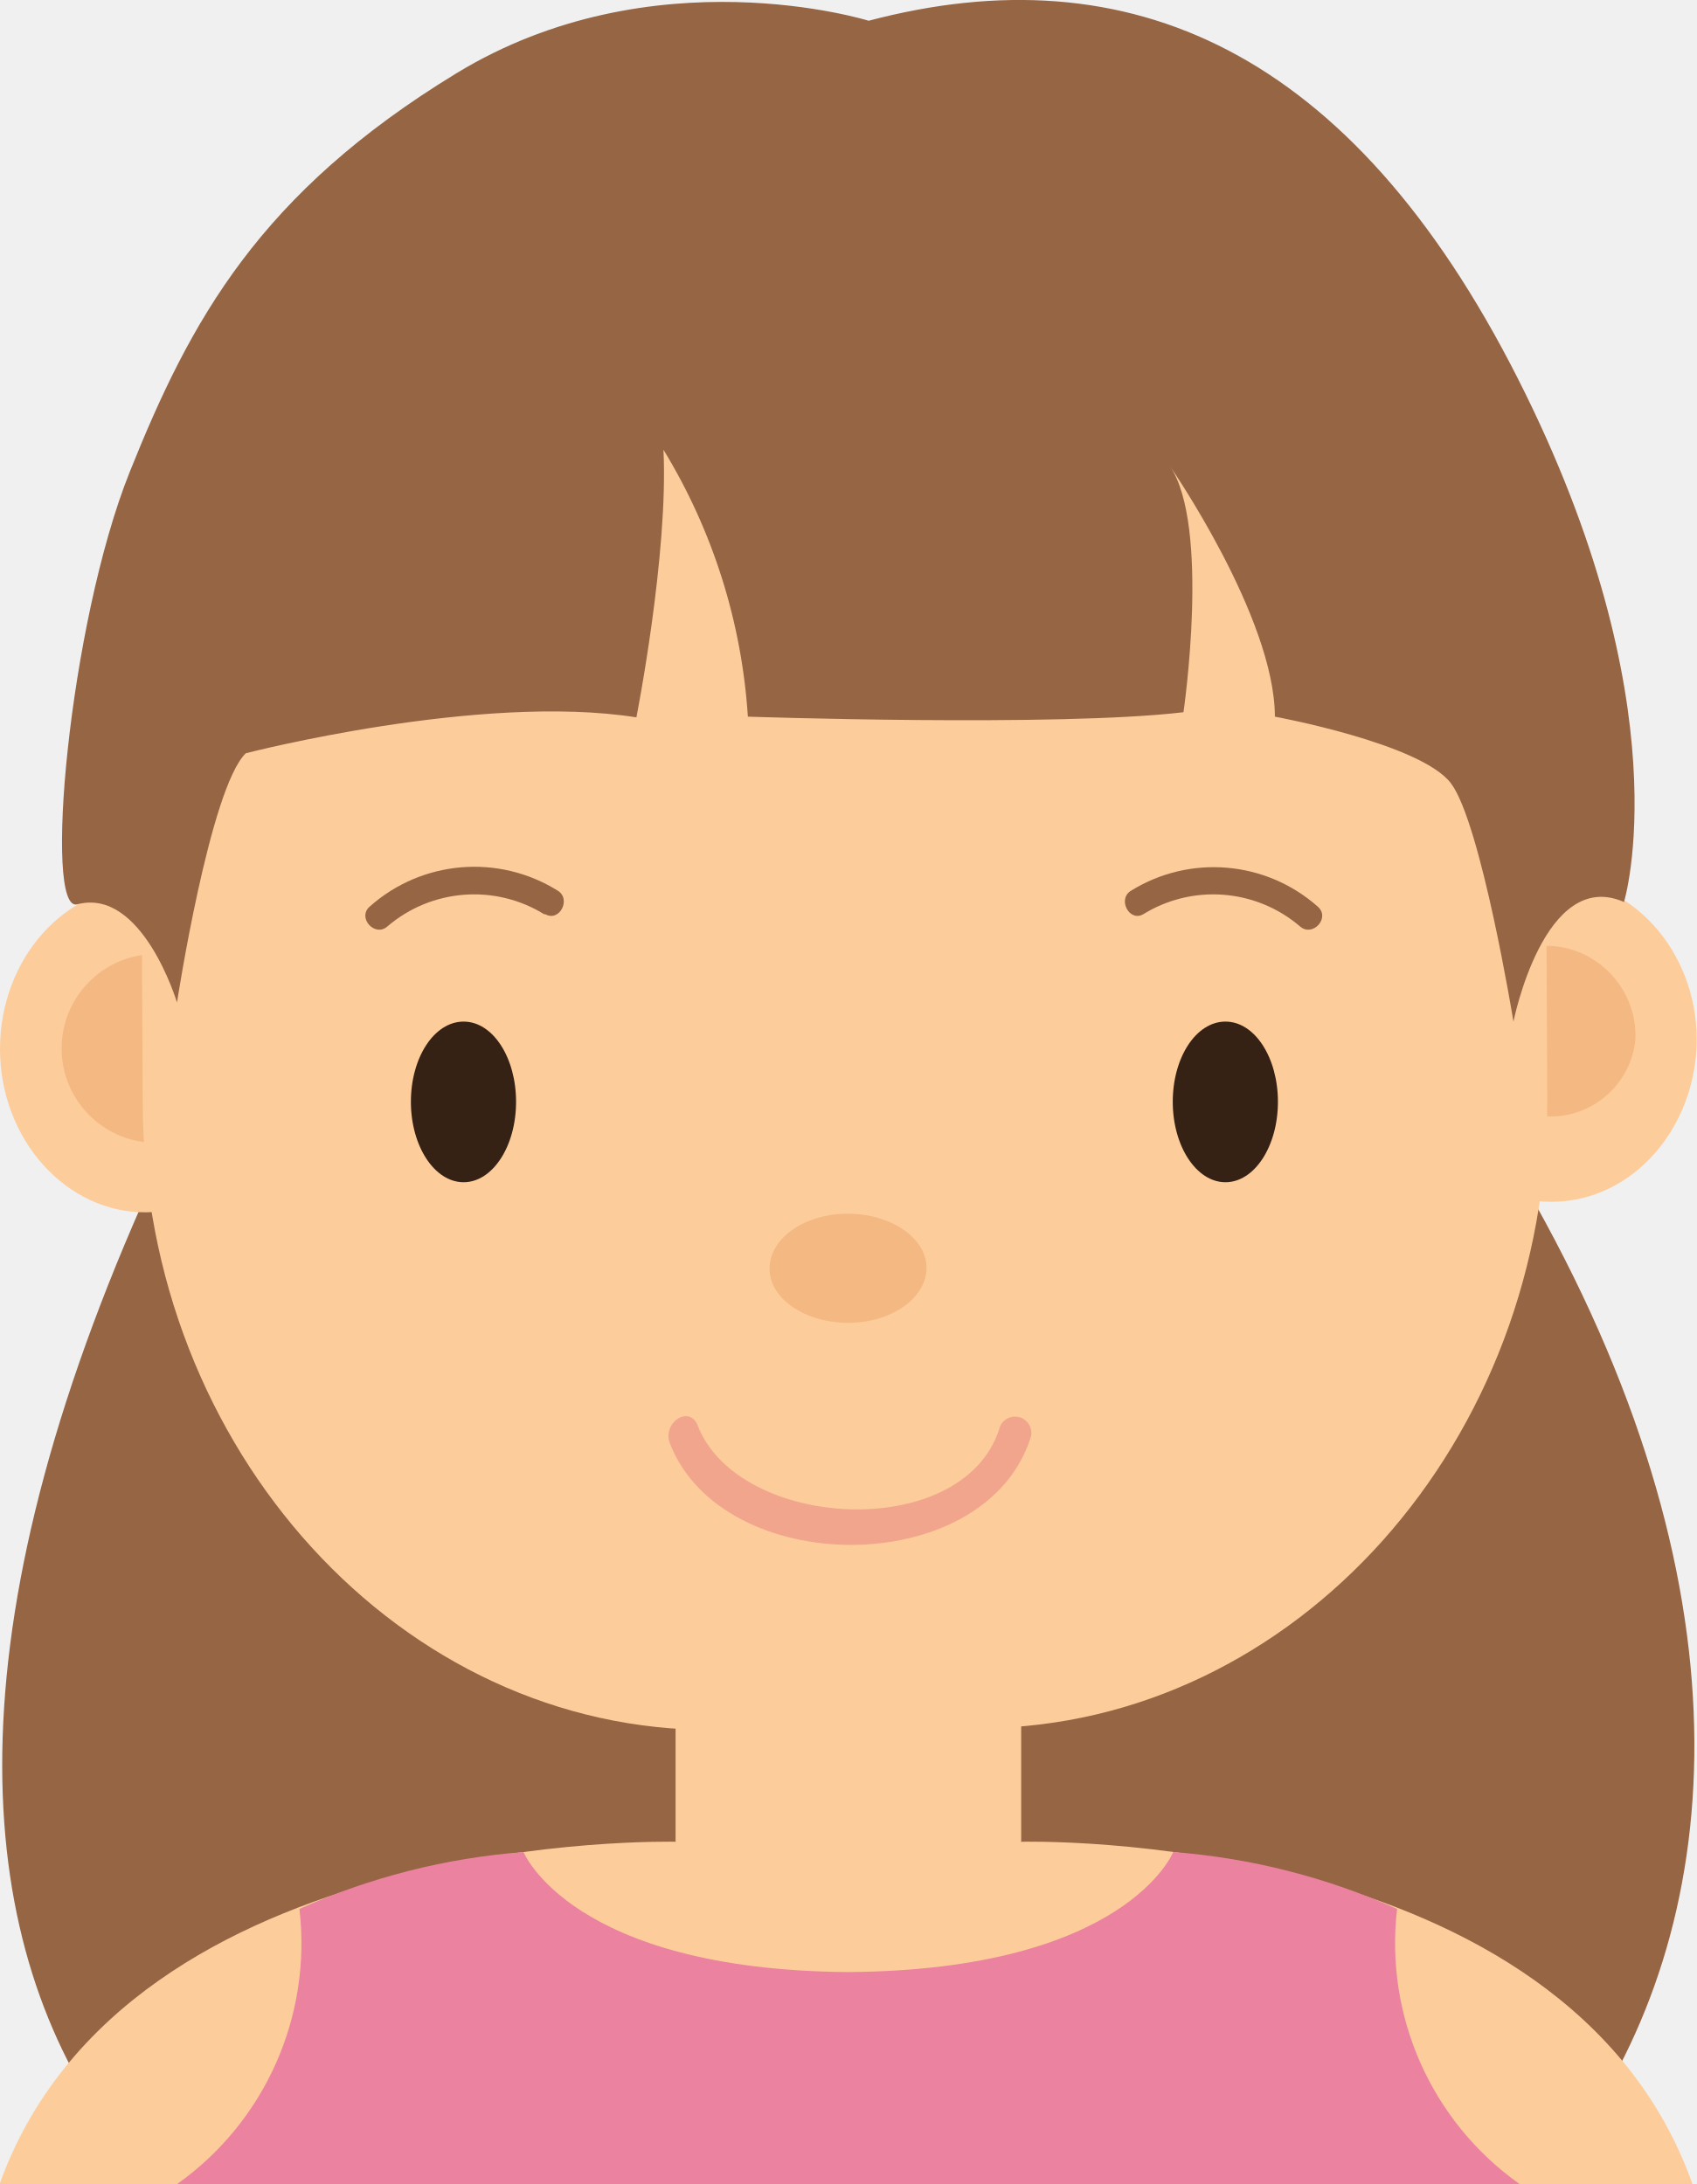
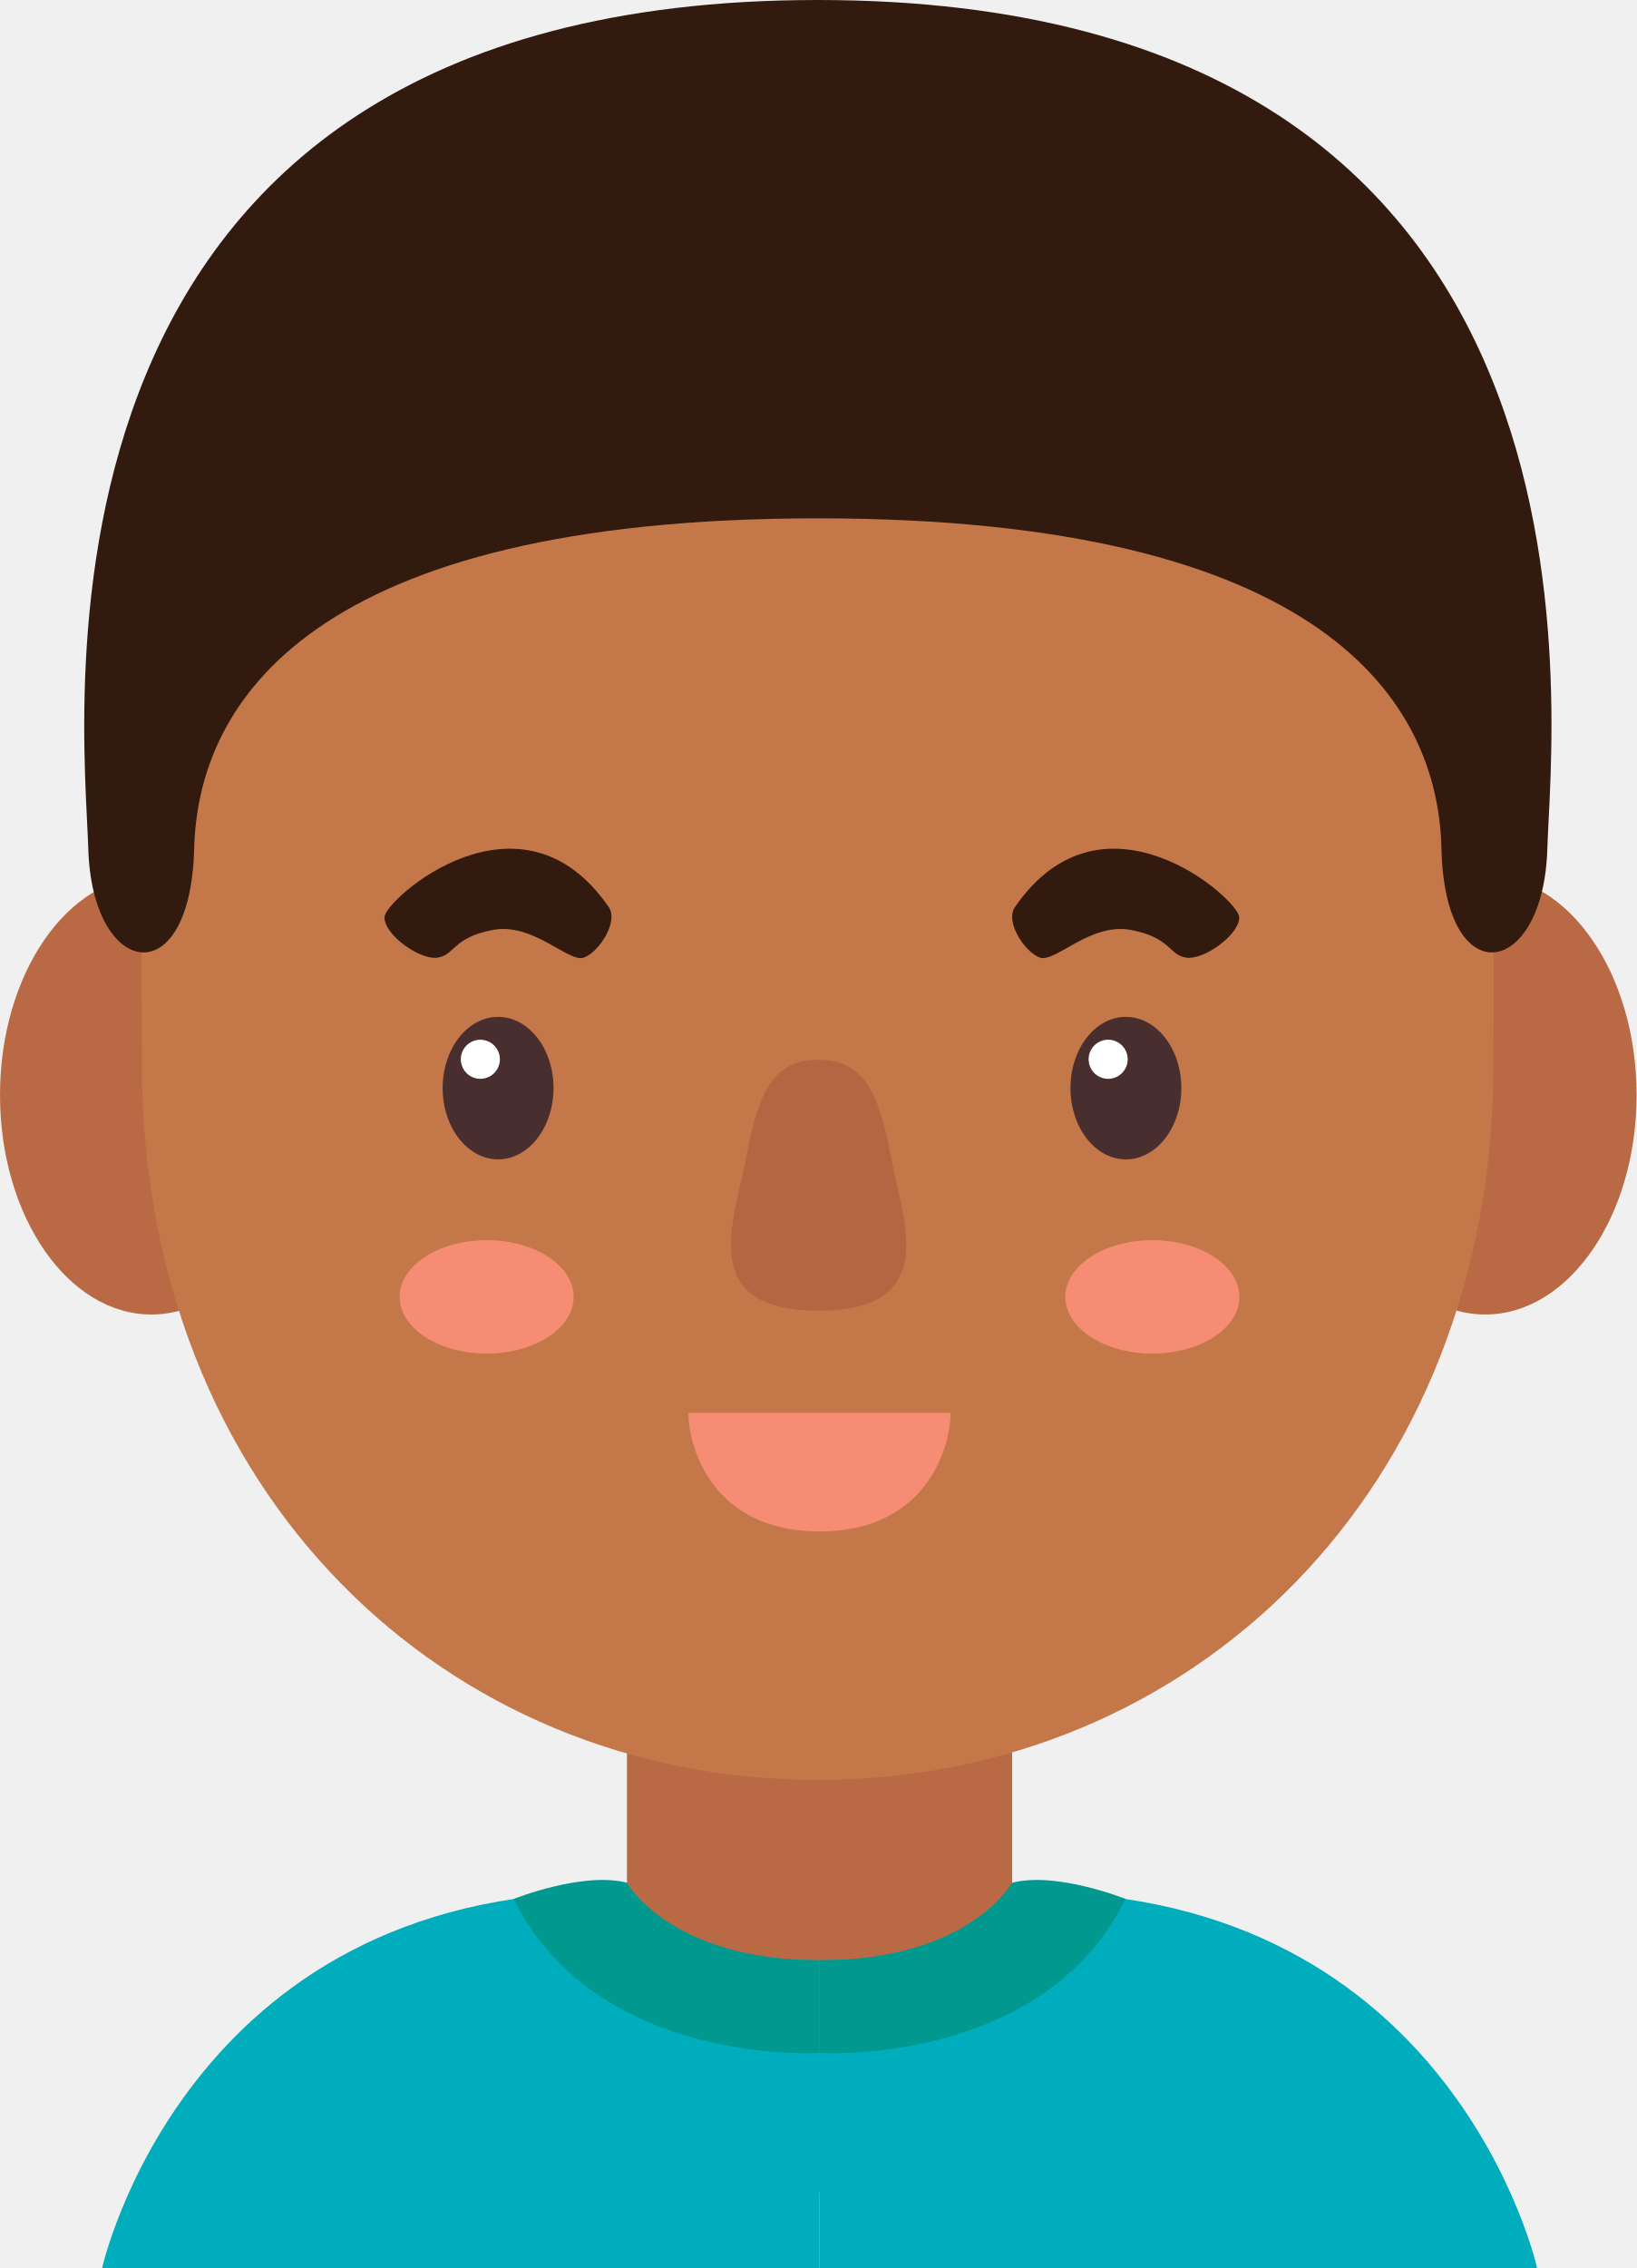
- <svg xmlns="http://www.w3.org/2000/svg" viewBox="0 0 72.76 93.68">
+ <svg xmlns="http://www.w3.org/2000/svg" viewBox="0 0 118.08 163.6">
  <defs>
-     <style>.cls-1{fill:#966544;}.cls-2{fill:#fdcc9b;}.cls-3{fill:#f4b882;}.cls-4{fill:#352215;}.cls-5{fill:#f1a58d;}.cls-6{fill:#eb82a0;}</style>
+     <style>.cls-1{fill:#b96a44;}.cls-2{fill:#c4784a;}.cls-3{fill:#321a0e;}.cls-4{fill:#482e2e;}.cls-5{fill:#fff;}.cls-6{fill:#f58c73;}.cls-7{fill:#b36641;}.cls-8{fill:#00adbc;}.cls-9{fill:#00988f;}</style>
  </defs>
  <g id="Layer_2" data-name="Layer 2">
    <g id="OBJECTS">
-       <path class="cls-1" d="M65.82,51.61a93.76,93.76,0,0,1-4.36-8.81c-.69.83-1.38,1.2-2,.79A53.43,53.43,0,0,1,57.12,52c-1.17,3.08-17,7.13-28.21,10.32,0-.21.05-.44.06-.65C26.19,58.73,15.9,57.12,14,52a55,55,0,0,1-2.41-8.52c-.55.54-1.23.27-1.92-.47-1.05,2.67-2.24,5.57-3.57,8.61C-2.33,70.73-1.09,83.5,4.92,91.67c1.78-.84,54.28-3.56,62.53.21C74,82.74,75.33,68.62,65.82,51.61Z" />
-       <rect class="cls-2" x="28.97" y="70.6" width="14.82" height="16.71" />
-       <path class="cls-2" d="M12.53,45c0,3.83-2.77,6.95-6.23,7S0,48.86,0,45s2.77-7,6.23-7S12.51,41.12,12.53,45Z" />
-       <path class="cls-3" d="M9.9,45A3.86,3.86,0,0,1,6.29,49a4.05,4.05,0,0,1,0-8.06A3.84,3.84,0,0,1,9.9,45Z" />
-       <path class="cls-2" d="M72.76,44.55c0,3.84-2.77,7-6.23,7s-6.28-3.06-6.3-6.89,2.76-7,6.22-7S72.73,40.72,72.76,44.55Z" />
-       <path class="cls-3" d="M70.13,44.57a3.66,3.66,0,1,1-3.66-4A3.87,3.87,0,0,1,70.13,44.57Z" />
-       <path class="cls-2" d="M66.35,47c.08,14.83-10.82,27-24.21,27.13l-11.53.07c-13.39.09-24.41-12-24.49-26.81L6.06,35.81C6,21,16.87,8.77,30.26,8.68L41.79,8.6c13.4-.08,24.42,12,24.5,26.82Z" />
-       <path class="cls-3" d="M39.73,54.38c0,1.29-1.48,2.35-3.33,2.36S33,55.72,33,54.42s1.48-2.35,3.33-2.36S39.73,53.09,39.73,54.38Z" />
-       <path class="cls-4" d="M54.8,47.26c0,1.9-1,3.45-2.25,3.45s-2.26-1.55-2.26-3.45,1-3.44,2.26-3.44S54.8,45.37,54.8,47.26Z" />
-       <path class="cls-4" d="M22.13,47.26c0,1.9-1,3.45-2.25,3.45s-2.26-1.55-2.26-3.45,1-3.44,2.26-3.44S22.13,45.37,22.13,47.26Z" />
-       <path class="cls-5" d="M28.73,61.92c2.26,5.79,13.42,5.86,15.44-.18a.7.7,0,1,0-1.33-.41c-1.62,4.85-11.17,4.3-12.92-.18-.35-.91-1.54-.13-1.19.77Z" />
-       <path class="cls-2" d="M43.79,79c-1.29,2.36-4.54,7.43-7.72,7.36-3-.08-5.89-5.15-7.1-7.36,0,0-23.55-.6-29,14.72H72.59C67.17,78.36,43.79,79,43.79,79Z" />
-       <path class="cls-1" d="M49,39.23a5.72,5.72,0,0,1,6.75.51c.54.47,1.31-.37.76-.85a6.73,6.73,0,0,0-8-.69c-.62.36-.07,1.39.54,1Z" />
-       <path class="cls-1" d="M23.36,39.23a5.72,5.72,0,0,0-6.75.51c-.53.47-1.3-.37-.76-.85a6.75,6.75,0,0,1,8.06-.69c.61.36.07,1.39-.55,1Z" />
-       <path class="cls-6" d="M59.91,81.88a28.92,28.92,0,0,0-9.6-2.44s-2,5.06-13.93,5.15c-11.9-.09-13.93-5.15-13.93-5.15a29,29,0,0,0-9.61,2.44A12.67,12.67,0,0,1,7.6,93.68H65.16A12.66,12.66,0,0,1,59.91,81.88Z" />
-       <path class="cls-1" d="M7.59,43S9,33.81,10.54,32.31c0,0,10.05-2.6,16.75-1.54,0,0,1.38-7,1.16-11.48a25.08,25.08,0,0,1,3.62,11.45s13.27.45,18.68-.19c0,0,1.17-8-.59-10.57,0,0,4.5,6.5,4.51,10.76,0,0,6.26,1.15,7.55,2.86S64.9,43.82,64.9,43.82s1.32-6.63,4.74-5.13c0,0,2.58-8.38-4.56-22.47S48.42-2.06,37.25.89C37.25.89,28-2,19.56,3.15s-11.39,10.58-14,17.1S1.85,39.18,3.31,38.79C6.1,38.05,7.59,43,7.59,43Z" />
+       <rect class="cls-1" x="45.24" y="114.84" width="27.79" height="43.3" />
+       <ellipse class="cls-1" cx="10.92" cy="78.99" rx="10.92" ry="15.83" />
+       <ellipse class="cls-1" cx="107.17" cy="78.99" rx="10.92" ry="15.83" />
+       <path class="cls-2" d="M59,18.86c-51.31,0-48.76,26.93-48.76,57.86S32.11,128.39,59,128.39s48.76-20.74,48.76-51.67S110.35,18.86,59,18.86Z" />
+       <path class="cls-3" d="M73.23,65.44c-.73,1.06.73,3.27,1.82,3.64s3.64-2.55,6.55-2,2.73,1.82,4,2,3.82-1.64,3.82-2.91S79.6,56.16,73.23,65.44Z" />
+       <path class="cls-4" d="M85.24,78.49c0,2.84-1.79,5.14-4,5.14s-4-2.3-4-5.14,1.79-5.14,4-5.14S85.24,75.65,85.24,78.49Z" />
+       <path class="cls-5" d="M81.37,76.45A1.41,1.41,0,1,1,80,75,1.41,1.41,0,0,1,81.37,76.45Z" />
+       <path class="cls-3" d="M43.93,65.44c.72,1.06-.73,3.27-1.82,3.64s-3.64-2.55-6.55-2-2.73,1.82-4,2-3.82-1.64-3.82-2.91S37.56,56.16,43.93,65.44Z" />
+       <path class="cls-4" d="M39.94,78.49c0,2.84-1.8,5.14-4,5.14s-4-2.3-4-5.14,1.79-5.14,4-5.14S39.94,75.65,39.94,78.49Z" />
+       <path class="cls-5" d="M36.07,76.45A1.41,1.41,0,1,1,34.66,75,1.41,1.41,0,0,1,36.07,76.45Z" />
+       <path class="cls-6" d="M59.13,101.92H49.67c0,2.36,1.64,8.55,9.46,8.55s9.46-6.19,9.46-8.55Z" />
+       <path class="cls-7" d="M64.23,83.17c-.9-4.83-2.17-6.68-5.1-6.72H59c-2.93,0-4.19,1.89-5.09,6.72S50.15,94.5,59,94.55h.09C68,94.5,65.13,88,64.23,83.17Z" />
+       <path class="cls-6" d="M89.43,93.55c0,2.26-2.81,4.09-6.28,4.09s-6.28-1.83-6.28-4.09,2.81-4.09,6.28-4.09S89.43,91.29,89.43,93.55Z" />
+       <path class="cls-6" d="M41.39,93.55c0,2.26-2.81,4.09-6.27,4.09s-6.28-1.83-6.28-4.09,2.81-4.09,6.28-4.09S41.39,91.29,41.39,93.55Z" />
+       <path class="cls-8" d="M59.14,141.4v22.2H7.37s6-27.11,36.57-27.11C43.94,136.49,46.87,141.4,59.14,141.4Z" />
+       <path class="cls-9" d="M59.14,141.4v6.69s-16.08,1-22.08-11.11c0,0,5-2,8.18-1.17C45.24,135.81,48.32,141.4,59.14,141.4Z" />
+       <path class="cls-8" d="M59.14,141.4v22.2h51.77s-6-27.11-36.57-27.11C74.34,136.49,71.41,141.4,59.14,141.4Z" />
+       <path class="cls-9" d="M59.14,141.4v6.69s16.08,1,22.08-11.11c0,0-5-2-8.18-1.17C73,135.81,70,141.4,59.14,141.4Z" />
+       <path class="cls-3" d="M59,0C.09,0,6.1,51.88,6.37,61.22s7.37,10.59,7.64,0,8.46-23.83,45-23.83,44.76,13.24,45,23.83,7.37,9.34,7.64,0S118,0,59,0Z" />
    </g>
  </g>
</svg>
